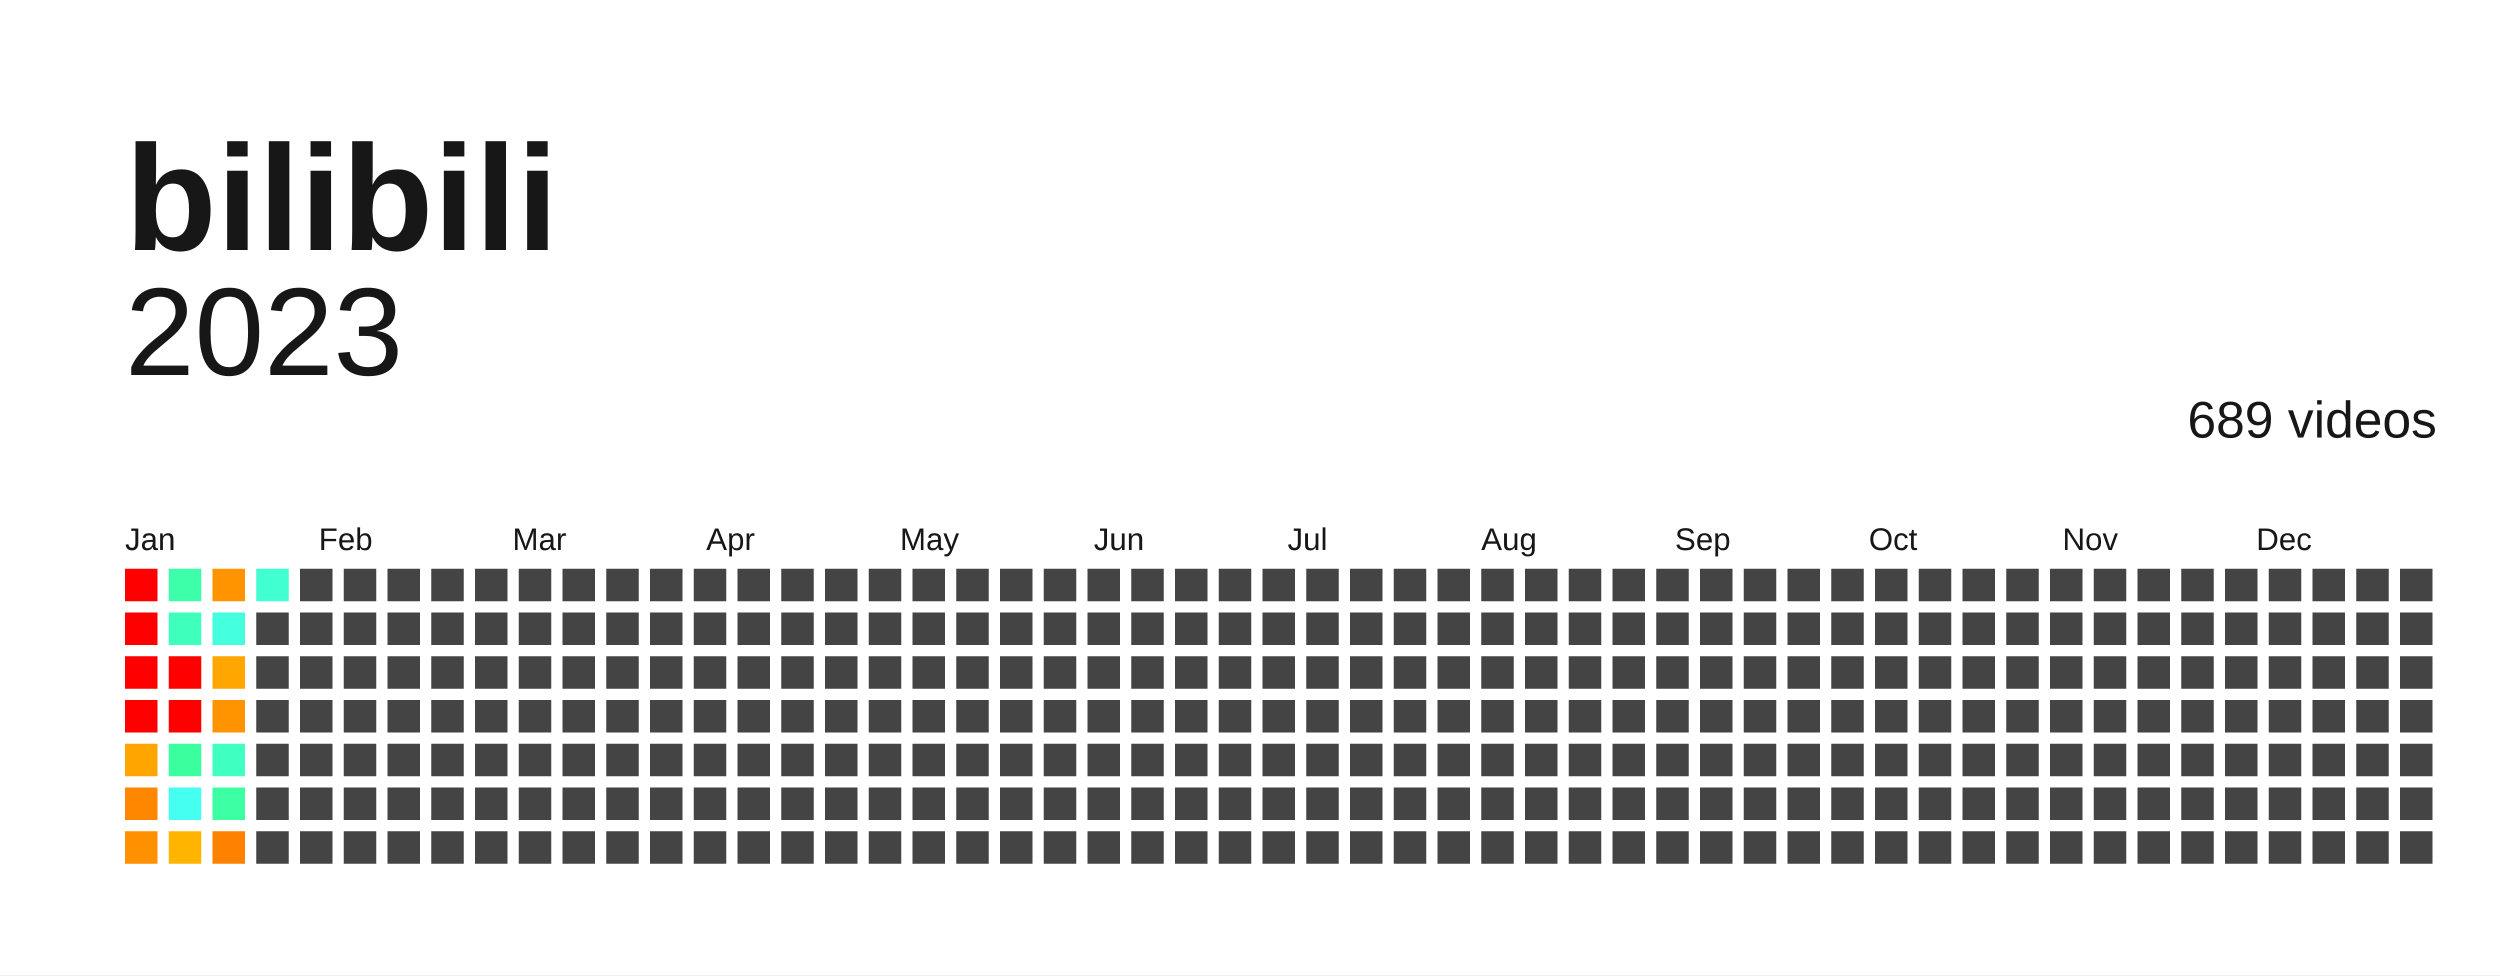
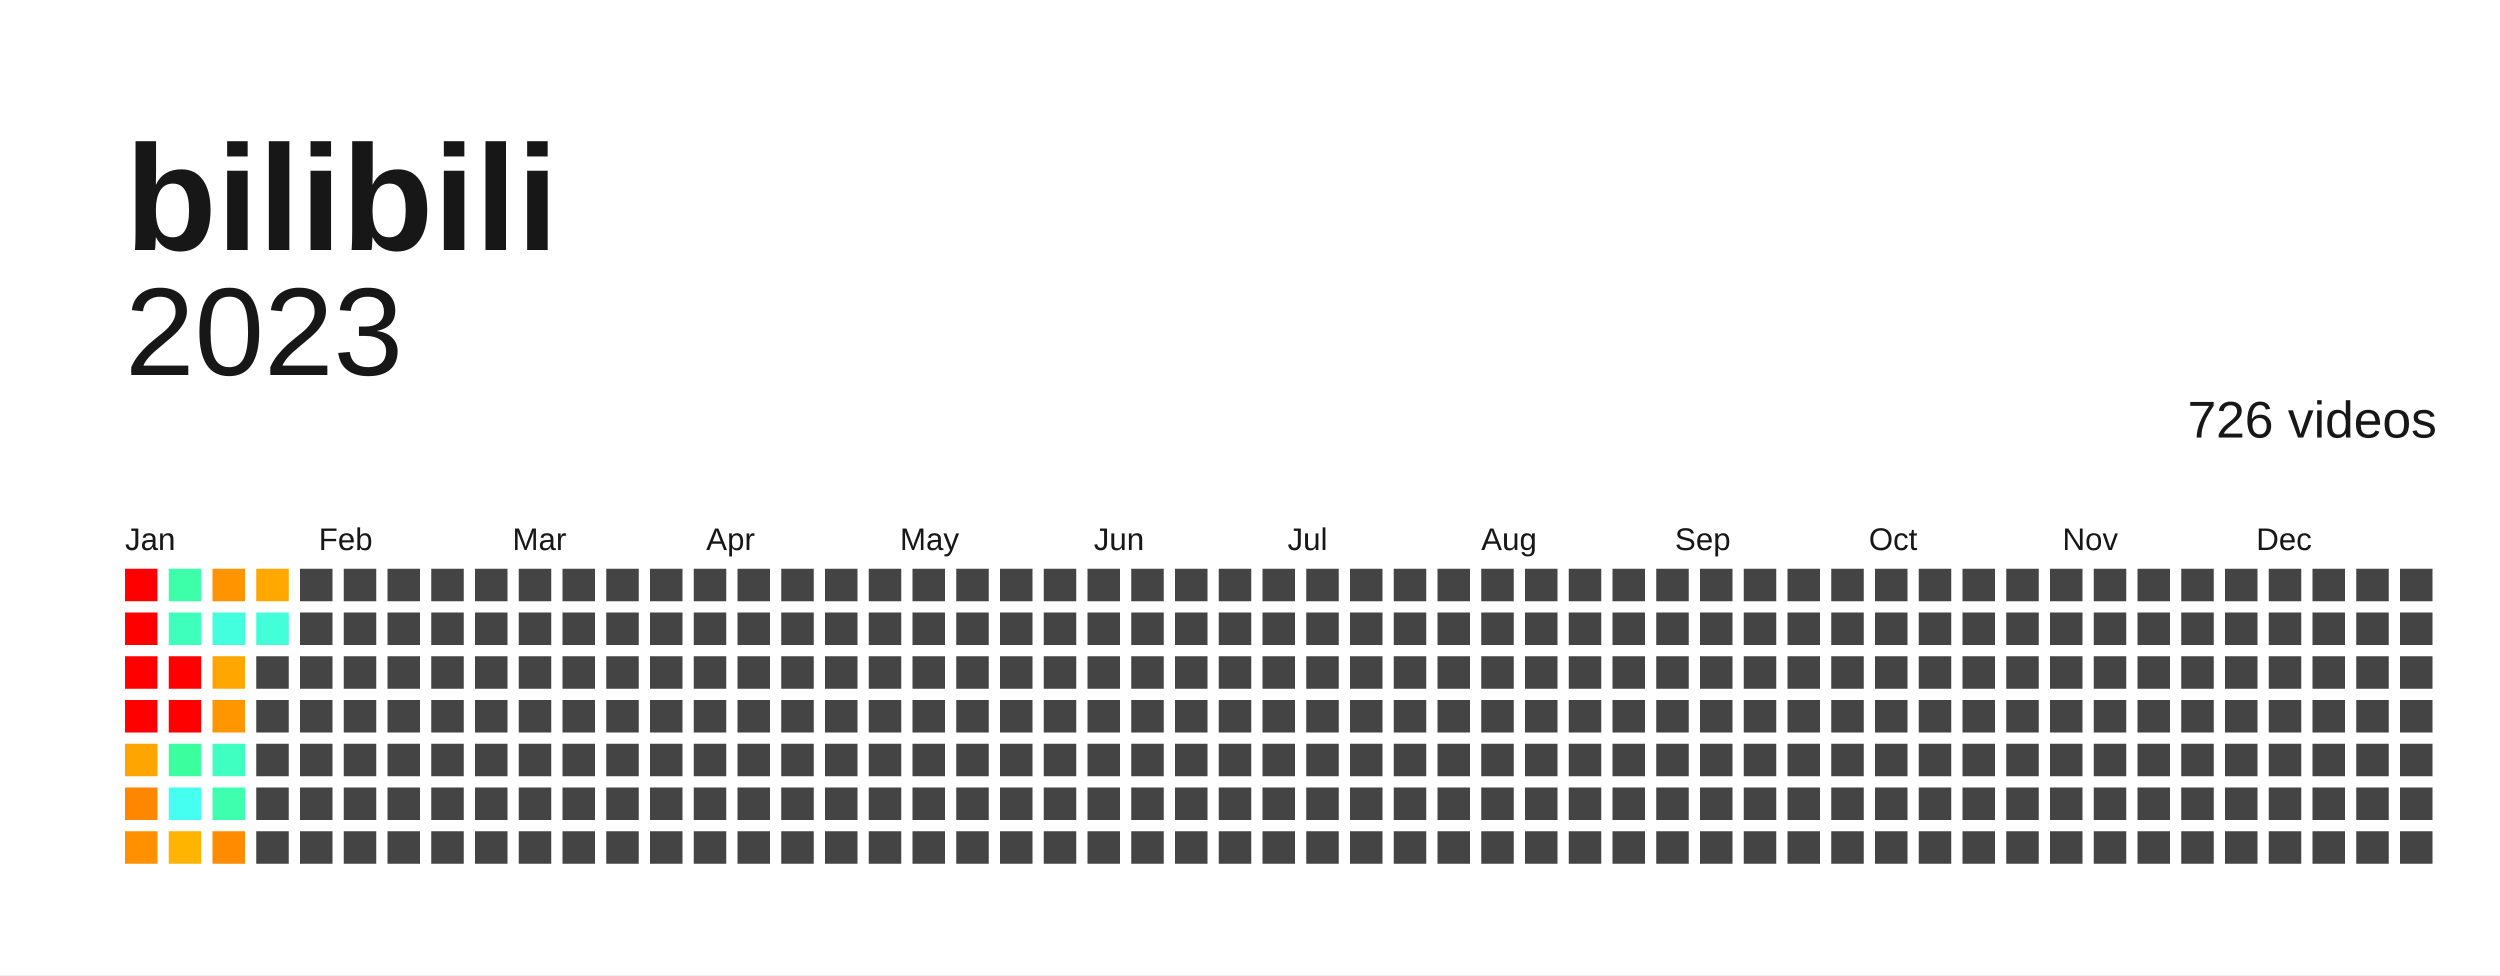
<svg xmlns="http://www.w3.org/2000/svg" baseProfile="full" height="78mm" version="1.1" viewBox="0,0,200,78" width="200mm">
  <defs />
  <rect fill="#FFFFFF" height="78" width="200" x="0" y="0" />
  <text fill="#171717" style="font-size:12px; font-family:Arial; font-weight:bold;" x="10" y="20">bilibili</text>
  <text alignment-baseline="hanging" fill="#171717" style="font-size:10.0px; font-family:Arial;" x="10" y="30">2023</text>
-   <text alignment-baseline="hanging" fill="#171717" style="font-size:4.125px; font-family:Arial;" x="175" y="35">689 videos</text>
+   <text alignment-baseline="hanging" fill="#171717" style="font-size:4.125px; font-family:Arial;" x="175" y="35">726 videos</text>
  <text fill="#171717" style="font-size:2.5px; font-family:Arial" x="10.0" y="44">Jan</text>
  <text fill="#171717" style="font-size:2.5px; font-family:Arial" x="25.5" y="44">Feb</text>
  <text fill="#171717" style="font-size:2.5px; font-family:Arial" x="41.0" y="44">Mar</text>
  <text fill="#171717" style="font-size:2.5px; font-family:Arial" x="56.5" y="44">Apr</text>
  <text fill="#171717" style="font-size:2.5px; font-family:Arial" x="72.0" y="44">May</text>
  <text fill="#171717" style="font-size:2.5px; font-family:Arial" x="87.5" y="44">Jun</text>
  <text fill="#171717" style="font-size:2.5px; font-family:Arial" x="103.0" y="44">Jul</text>
  <text fill="#171717" style="font-size:2.5px; font-family:Arial" x="118.5" y="44">Aug</text>
  <text fill="#171717" style="font-size:2.5px; font-family:Arial" x="134.0" y="44">Sep</text>
  <text fill="#171717" style="font-size:2.5px; font-family:Arial" x="149.5" y="44">Oct</text>
  <text fill="#171717" style="font-size:2.5px; font-family:Arial" x="165.0" y="44">Nov</text>
  <text fill="#171717" style="font-size:2.5px; font-family:Arial" x="180.5" y="44">Dec</text>
  <rect fill="red" height="2.6" width="2.6" x="10.0" y="45.5" />
  <rect fill="red" height="2.6" width="2.6" x="10.0" y="49.0" />
  <rect fill="red" height="2.6" width="2.6" x="10.0" y="52.5" />
  <rect fill="red" height="2.6" width="2.6" x="10.0" y="56.0" />
  <rect fill="#ffa500" height="2.6" width="2.6" x="10.0" y="59.5" />
  <rect fill="#ff8700" height="2.6" width="2.6" x="10.0" y="63.0" />
  <rect fill="#ff9000" height="2.6" width="2.6" x="10.0" y="66.5" />
  <rect fill="#3dffa9" height="2.6" width="2.6" x="13.5" y="45.5" />
  <rect fill="#3fffbd" height="2.6" width="2.6" x="13.5" y="49.0" />
  <rect fill="red" height="2.6" width="2.6" x="13.5" y="52.5" />
  <rect fill="red" height="2.6" width="2.6" x="13.5" y="56.0" />
  <rect fill="#3bff9f" height="2.6" width="2.6" x="13.5" y="59.5" />
  <rect fill="#45fff0" height="2.6" width="2.6" x="13.5" y="63.0" />
  <rect fill="#ffb400" height="2.6" width="2.6" x="13.5" y="66.5" />
  <rect fill="#ff9400" height="2.6" width="2.6" x="17.0" y="45.5" />
  <rect fill="#43ffde" height="2.6" width="2.6" x="17.0" y="49.0" />
  <rect fill="#ffa700" height="2.6" width="2.6" x="17.0" y="52.5" />
-   <rect fill="#ff9400" height="2.6" width="2.6" x="17.0" y="56.0" />
+   <rect fill="#ff9600" height="2.6" width="2.6" x="17.0" y="56.0" />
  <rect fill="#3fffc1" height="2.6" width="2.6" x="17.0" y="59.5" />
-   <rect fill="#3cffa4" height="2.6" width="2.6" x="17.0" y="63.0" />
-   <rect fill="#ff8100" height="2.6" width="2.6" x="17.0" y="66.5" />
-   <rect fill="#41ffd0" height="2.6" width="2.6" x="20.5" y="45.5" />
-   <rect fill="#444444" height="2.6" width="2.6" x="20.5" y="49.0" />
+   <rect fill="#3dffae" height="2.6" width="2.6" x="17.0" y="63.0" />
+   <rect fill="#ff8b00" height="2.6" width="2.6" x="17.0" y="66.5" />
+   <rect fill="#ffa900" height="2.6" width="2.6" x="20.5" y="45.5" />
+   <rect fill="#42ffd9" height="2.6" width="2.6" x="20.5" y="49.0" />
  <rect fill="#444444" height="2.6" width="2.6" x="20.5" y="52.5" />
  <rect fill="#444444" height="2.6" width="2.6" x="20.5" y="56.0" />
  <rect fill="#444444" height="2.6" width="2.6" x="20.5" y="59.5" />
  <rect fill="#444444" height="2.6" width="2.6" x="20.5" y="63.0" />
  <rect fill="#444444" height="2.6" width="2.6" x="20.5" y="66.5" />
  <rect fill="#444444" height="2.6" width="2.6" x="24.0" y="45.5" />
  <rect fill="#444444" height="2.6" width="2.6" x="24.0" y="49.0" />
  <rect fill="#444444" height="2.6" width="2.6" x="24.0" y="52.5" />
  <rect fill="#444444" height="2.6" width="2.6" x="24.0" y="56.0" />
  <rect fill="#444444" height="2.6" width="2.6" x="24.0" y="59.5" />
  <rect fill="#444444" height="2.6" width="2.6" x="24.0" y="63.0" />
  <rect fill="#444444" height="2.6" width="2.6" x="24.0" y="66.5" />
  <rect fill="#444444" height="2.6" width="2.6" x="27.5" y="45.5" />
  <rect fill="#444444" height="2.6" width="2.6" x="27.5" y="49.0" />
  <rect fill="#444444" height="2.6" width="2.6" x="27.5" y="52.5" />
  <rect fill="#444444" height="2.6" width="2.6" x="27.5" y="56.0" />
  <rect fill="#444444" height="2.6" width="2.6" x="27.5" y="59.5" />
  <rect fill="#444444" height="2.6" width="2.6" x="27.5" y="63.0" />
  <rect fill="#444444" height="2.6" width="2.6" x="27.5" y="66.5" />
  <rect fill="#444444" height="2.6" width="2.6" x="31.0" y="45.5" />
  <rect fill="#444444" height="2.6" width="2.6" x="31.0" y="49.0" />
  <rect fill="#444444" height="2.6" width="2.6" x="31.0" y="52.5" />
  <rect fill="#444444" height="2.6" width="2.6" x="31.0" y="56.0" />
  <rect fill="#444444" height="2.6" width="2.6" x="31.0" y="59.5" />
  <rect fill="#444444" height="2.6" width="2.6" x="31.0" y="63.0" />
  <rect fill="#444444" height="2.6" width="2.6" x="31.0" y="66.5" />
  <rect fill="#444444" height="2.6" width="2.6" x="34.5" y="45.5" />
  <rect fill="#444444" height="2.6" width="2.6" x="34.5" y="49.0" />
  <rect fill="#444444" height="2.6" width="2.6" x="34.5" y="52.5" />
  <rect fill="#444444" height="2.6" width="2.6" x="34.5" y="56.0" />
  <rect fill="#444444" height="2.6" width="2.6" x="34.5" y="59.5" />
  <rect fill="#444444" height="2.6" width="2.6" x="34.5" y="63.0" />
  <rect fill="#444444" height="2.6" width="2.6" x="34.5" y="66.5" />
  <rect fill="#444444" height="2.6" width="2.6" x="38.0" y="45.5" />
  <rect fill="#444444" height="2.6" width="2.6" x="38.0" y="49.0" />
  <rect fill="#444444" height="2.6" width="2.6" x="38.0" y="52.5" />
  <rect fill="#444444" height="2.6" width="2.6" x="38.0" y="56.0" />
  <rect fill="#444444" height="2.6" width="2.6" x="38.0" y="59.5" />
  <rect fill="#444444" height="2.6" width="2.6" x="38.0" y="63.0" />
  <rect fill="#444444" height="2.6" width="2.6" x="38.0" y="66.5" />
  <rect fill="#444444" height="2.6" width="2.6" x="41.5" y="45.5" />
  <rect fill="#444444" height="2.6" width="2.6" x="41.5" y="49.0" />
  <rect fill="#444444" height="2.6" width="2.6" x="41.5" y="52.5" />
  <rect fill="#444444" height="2.6" width="2.6" x="41.5" y="56.0" />
  <rect fill="#444444" height="2.6" width="2.6" x="41.5" y="59.5" />
  <rect fill="#444444" height="2.6" width="2.6" x="41.5" y="63.0" />
  <rect fill="#444444" height="2.6" width="2.6" x="41.5" y="66.5" />
  <rect fill="#444444" height="2.6" width="2.6" x="45.0" y="45.5" />
  <rect fill="#444444" height="2.6" width="2.6" x="45.0" y="49.0" />
  <rect fill="#444444" height="2.6" width="2.6" x="45.0" y="52.5" />
  <rect fill="#444444" height="2.6" width="2.6" x="45.0" y="56.0" />
  <rect fill="#444444" height="2.6" width="2.6" x="45.0" y="59.5" />
  <rect fill="#444444" height="2.6" width="2.6" x="45.0" y="63.0" />
  <rect fill="#444444" height="2.6" width="2.6" x="45.0" y="66.5" />
  <rect fill="#444444" height="2.6" width="2.6" x="48.5" y="45.5" />
  <rect fill="#444444" height="2.6" width="2.6" x="48.5" y="49.0" />
  <rect fill="#444444" height="2.6" width="2.6" x="48.5" y="52.5" />
  <rect fill="#444444" height="2.6" width="2.6" x="48.5" y="56.0" />
  <rect fill="#444444" height="2.6" width="2.6" x="48.5" y="59.5" />
  <rect fill="#444444" height="2.6" width="2.6" x="48.5" y="63.0" />
  <rect fill="#444444" height="2.6" width="2.6" x="48.5" y="66.5" />
  <rect fill="#444444" height="2.6" width="2.6" x="52.0" y="45.5" />
  <rect fill="#444444" height="2.6" width="2.6" x="52.0" y="49.0" />
  <rect fill="#444444" height="2.6" width="2.6" x="52.0" y="52.5" />
  <rect fill="#444444" height="2.6" width="2.6" x="52.0" y="56.0" />
  <rect fill="#444444" height="2.6" width="2.6" x="52.0" y="59.5" />
  <rect fill="#444444" height="2.6" width="2.6" x="52.0" y="63.0" />
  <rect fill="#444444" height="2.6" width="2.6" x="52.0" y="66.5" />
  <rect fill="#444444" height="2.6" width="2.6" x="55.5" y="45.5" />
  <rect fill="#444444" height="2.6" width="2.6" x="55.5" y="49.0" />
  <rect fill="#444444" height="2.6" width="2.6" x="55.5" y="52.5" />
  <rect fill="#444444" height="2.6" width="2.6" x="55.5" y="56.0" />
  <rect fill="#444444" height="2.6" width="2.6" x="55.5" y="59.5" />
  <rect fill="#444444" height="2.6" width="2.6" x="55.5" y="63.0" />
  <rect fill="#444444" height="2.6" width="2.6" x="55.5" y="66.5" />
  <rect fill="#444444" height="2.6" width="2.6" x="59.0" y="45.5" />
  <rect fill="#444444" height="2.6" width="2.6" x="59.0" y="49.0" />
  <rect fill="#444444" height="2.6" width="2.6" x="59.0" y="52.5" />
  <rect fill="#444444" height="2.6" width="2.6" x="59.0" y="56.0" />
  <rect fill="#444444" height="2.6" width="2.6" x="59.0" y="59.5" />
  <rect fill="#444444" height="2.6" width="2.6" x="59.0" y="63.0" />
  <rect fill="#444444" height="2.6" width="2.6" x="59.0" y="66.5" />
  <rect fill="#444444" height="2.6" width="2.6" x="62.5" y="45.5" />
  <rect fill="#444444" height="2.6" width="2.6" x="62.5" y="49.0" />
  <rect fill="#444444" height="2.6" width="2.6" x="62.5" y="52.5" />
  <rect fill="#444444" height="2.6" width="2.6" x="62.5" y="56.0" />
  <rect fill="#444444" height="2.6" width="2.6" x="62.5" y="59.5" />
  <rect fill="#444444" height="2.6" width="2.6" x="62.5" y="63.0" />
  <rect fill="#444444" height="2.6" width="2.6" x="62.5" y="66.5" />
  <rect fill="#444444" height="2.6" width="2.6" x="66.0" y="45.5" />
  <rect fill="#444444" height="2.6" width="2.6" x="66.0" y="49.0" />
  <rect fill="#444444" height="2.6" width="2.6" x="66.0" y="52.5" />
  <rect fill="#444444" height="2.6" width="2.6" x="66.0" y="56.0" />
  <rect fill="#444444" height="2.6" width="2.6" x="66.0" y="59.5" />
  <rect fill="#444444" height="2.6" width="2.6" x="66.0" y="63.0" />
  <rect fill="#444444" height="2.6" width="2.6" x="66.0" y="66.5" />
  <rect fill="#444444" height="2.6" width="2.6" x="69.5" y="45.5" />
  <rect fill="#444444" height="2.6" width="2.6" x="69.5" y="49.0" />
  <rect fill="#444444" height="2.6" width="2.6" x="69.5" y="52.5" />
  <rect fill="#444444" height="2.6" width="2.6" x="69.5" y="56.0" />
  <rect fill="#444444" height="2.6" width="2.6" x="69.5" y="59.5" />
  <rect fill="#444444" height="2.6" width="2.6" x="69.5" y="63.0" />
  <rect fill="#444444" height="2.6" width="2.6" x="69.5" y="66.5" />
  <rect fill="#444444" height="2.6" width="2.6" x="73.0" y="45.5" />
  <rect fill="#444444" height="2.6" width="2.6" x="73.0" y="49.0" />
  <rect fill="#444444" height="2.6" width="2.6" x="73.0" y="52.5" />
  <rect fill="#444444" height="2.6" width="2.6" x="73.0" y="56.0" />
  <rect fill="#444444" height="2.6" width="2.6" x="73.0" y="59.5" />
  <rect fill="#444444" height="2.6" width="2.6" x="73.0" y="63.0" />
  <rect fill="#444444" height="2.6" width="2.6" x="73.0" y="66.5" />
  <rect fill="#444444" height="2.6" width="2.6" x="76.5" y="45.5" />
  <rect fill="#444444" height="2.6" width="2.6" x="76.5" y="49.0" />
  <rect fill="#444444" height="2.6" width="2.6" x="76.5" y="52.5" />
  <rect fill="#444444" height="2.6" width="2.6" x="76.5" y="56.0" />
  <rect fill="#444444" height="2.6" width="2.6" x="76.5" y="59.5" />
  <rect fill="#444444" height="2.6" width="2.6" x="76.5" y="63.0" />
  <rect fill="#444444" height="2.6" width="2.6" x="76.5" y="66.5" />
  <rect fill="#444444" height="2.6" width="2.6" x="80.0" y="45.5" />
  <rect fill="#444444" height="2.6" width="2.6" x="80.0" y="49.0" />
  <rect fill="#444444" height="2.6" width="2.6" x="80.0" y="52.5" />
  <rect fill="#444444" height="2.6" width="2.6" x="80.0" y="56.0" />
  <rect fill="#444444" height="2.6" width="2.6" x="80.0" y="59.5" />
  <rect fill="#444444" height="2.6" width="2.6" x="80.0" y="63.0" />
  <rect fill="#444444" height="2.6" width="2.6" x="80.0" y="66.5" />
  <rect fill="#444444" height="2.6" width="2.6" x="83.5" y="45.5" />
  <rect fill="#444444" height="2.6" width="2.6" x="83.5" y="49.0" />
  <rect fill="#444444" height="2.6" width="2.6" x="83.5" y="52.5" />
  <rect fill="#444444" height="2.6" width="2.6" x="83.5" y="56.0" />
  <rect fill="#444444" height="2.6" width="2.6" x="83.5" y="59.5" />
  <rect fill="#444444" height="2.6" width="2.6" x="83.5" y="63.0" />
  <rect fill="#444444" height="2.6" width="2.6" x="83.5" y="66.5" />
  <rect fill="#444444" height="2.6" width="2.6" x="87.0" y="45.5" />
  <rect fill="#444444" height="2.6" width="2.6" x="87.0" y="49.0" />
  <rect fill="#444444" height="2.6" width="2.6" x="87.0" y="52.5" />
  <rect fill="#444444" height="2.6" width="2.6" x="87.0" y="56.0" />
  <rect fill="#444444" height="2.6" width="2.6" x="87.0" y="59.5" />
  <rect fill="#444444" height="2.6" width="2.6" x="87.0" y="63.0" />
  <rect fill="#444444" height="2.6" width="2.6" x="87.0" y="66.5" />
  <rect fill="#444444" height="2.6" width="2.6" x="90.5" y="45.5" />
  <rect fill="#444444" height="2.6" width="2.6" x="90.5" y="49.0" />
  <rect fill="#444444" height="2.6" width="2.6" x="90.5" y="52.5" />
  <rect fill="#444444" height="2.6" width="2.6" x="90.5" y="56.0" />
  <rect fill="#444444" height="2.6" width="2.6" x="90.5" y="59.5" />
  <rect fill="#444444" height="2.6" width="2.6" x="90.5" y="63.0" />
  <rect fill="#444444" height="2.6" width="2.6" x="90.5" y="66.5" />
  <rect fill="#444444" height="2.6" width="2.6" x="94.0" y="45.5" />
  <rect fill="#444444" height="2.6" width="2.6" x="94.0" y="49.0" />
  <rect fill="#444444" height="2.6" width="2.6" x="94.0" y="52.5" />
  <rect fill="#444444" height="2.6" width="2.6" x="94.0" y="56.0" />
  <rect fill="#444444" height="2.6" width="2.6" x="94.0" y="59.5" />
  <rect fill="#444444" height="2.6" width="2.6" x="94.0" y="63.0" />
  <rect fill="#444444" height="2.6" width="2.6" x="94.0" y="66.5" />
  <rect fill="#444444" height="2.6" width="2.6" x="97.5" y="45.5" />
  <rect fill="#444444" height="2.6" width="2.6" x="97.5" y="49.0" />
  <rect fill="#444444" height="2.6" width="2.6" x="97.5" y="52.5" />
  <rect fill="#444444" height="2.6" width="2.6" x="97.5" y="56.0" />
  <rect fill="#444444" height="2.6" width="2.6" x="97.5" y="59.5" />
  <rect fill="#444444" height="2.6" width="2.6" x="97.5" y="63.0" />
  <rect fill="#444444" height="2.6" width="2.6" x="97.5" y="66.5" />
  <rect fill="#444444" height="2.6" width="2.6" x="101.0" y="45.5" />
  <rect fill="#444444" height="2.6" width="2.6" x="101.0" y="49.0" />
  <rect fill="#444444" height="2.6" width="2.6" x="101.0" y="52.5" />
  <rect fill="#444444" height="2.6" width="2.6" x="101.0" y="56.0" />
  <rect fill="#444444" height="2.6" width="2.6" x="101.0" y="59.5" />
  <rect fill="#444444" height="2.6" width="2.6" x="101.0" y="63.0" />
  <rect fill="#444444" height="2.6" width="2.6" x="101.0" y="66.5" />
  <rect fill="#444444" height="2.6" width="2.6" x="104.5" y="45.5" />
  <rect fill="#444444" height="2.6" width="2.6" x="104.5" y="49.0" />
  <rect fill="#444444" height="2.6" width="2.6" x="104.5" y="52.5" />
  <rect fill="#444444" height="2.6" width="2.6" x="104.5" y="56.0" />
  <rect fill="#444444" height="2.6" width="2.6" x="104.5" y="59.5" />
  <rect fill="#444444" height="2.6" width="2.6" x="104.5" y="63.0" />
  <rect fill="#444444" height="2.6" width="2.6" x="104.5" y="66.5" />
  <rect fill="#444444" height="2.6" width="2.6" x="108.0" y="45.5" />
  <rect fill="#444444" height="2.6" width="2.6" x="108.0" y="49.0" />
  <rect fill="#444444" height="2.6" width="2.6" x="108.0" y="52.5" />
  <rect fill="#444444" height="2.6" width="2.6" x="108.0" y="56.0" />
  <rect fill="#444444" height="2.6" width="2.6" x="108.0" y="59.5" />
  <rect fill="#444444" height="2.6" width="2.6" x="108.0" y="63.0" />
  <rect fill="#444444" height="2.6" width="2.6" x="108.0" y="66.5" />
  <rect fill="#444444" height="2.6" width="2.6" x="111.5" y="45.5" />
  <rect fill="#444444" height="2.6" width="2.6" x="111.5" y="49.0" />
  <rect fill="#444444" height="2.6" width="2.6" x="111.5" y="52.5" />
  <rect fill="#444444" height="2.6" width="2.6" x="111.5" y="56.0" />
  <rect fill="#444444" height="2.6" width="2.6" x="111.5" y="59.5" />
  <rect fill="#444444" height="2.6" width="2.6" x="111.5" y="63.0" />
  <rect fill="#444444" height="2.6" width="2.6" x="111.5" y="66.5" />
  <rect fill="#444444" height="2.6" width="2.6" x="115.0" y="45.5" />
  <rect fill="#444444" height="2.6" width="2.6" x="115.0" y="49.0" />
  <rect fill="#444444" height="2.6" width="2.6" x="115.0" y="52.5" />
  <rect fill="#444444" height="2.6" width="2.6" x="115.0" y="56.0" />
  <rect fill="#444444" height="2.6" width="2.6" x="115.0" y="59.5" />
  <rect fill="#444444" height="2.6" width="2.6" x="115.0" y="63.0" />
  <rect fill="#444444" height="2.6" width="2.6" x="115.0" y="66.5" />
  <rect fill="#444444" height="2.6" width="2.6" x="118.5" y="45.5" />
  <rect fill="#444444" height="2.6" width="2.6" x="118.5" y="49.0" />
  <rect fill="#444444" height="2.6" width="2.6" x="118.5" y="52.5" />
  <rect fill="#444444" height="2.6" width="2.6" x="118.5" y="56.0" />
  <rect fill="#444444" height="2.6" width="2.6" x="118.5" y="59.5" />
  <rect fill="#444444" height="2.6" width="2.6" x="118.5" y="63.0" />
  <rect fill="#444444" height="2.6" width="2.6" x="118.5" y="66.5" />
  <rect fill="#444444" height="2.6" width="2.6" x="122.0" y="45.5" />
  <rect fill="#444444" height="2.6" width="2.6" x="122.0" y="49.0" />
  <rect fill="#444444" height="2.6" width="2.6" x="122.0" y="52.5" />
  <rect fill="#444444" height="2.6" width="2.6" x="122.0" y="56.0" />
  <rect fill="#444444" height="2.6" width="2.6" x="122.0" y="59.5" />
  <rect fill="#444444" height="2.6" width="2.6" x="122.0" y="63.0" />
  <rect fill="#444444" height="2.6" width="2.6" x="122.0" y="66.5" />
  <rect fill="#444444" height="2.6" width="2.6" x="125.5" y="45.5" />
  <rect fill="#444444" height="2.6" width="2.6" x="125.5" y="49.0" />
  <rect fill="#444444" height="2.6" width="2.6" x="125.5" y="52.5" />
  <rect fill="#444444" height="2.6" width="2.6" x="125.5" y="56.0" />
  <rect fill="#444444" height="2.6" width="2.6" x="125.5" y="59.5" />
  <rect fill="#444444" height="2.6" width="2.6" x="125.5" y="63.0" />
  <rect fill="#444444" height="2.6" width="2.6" x="125.5" y="66.5" />
  <rect fill="#444444" height="2.6" width="2.6" x="129.0" y="45.5" />
  <rect fill="#444444" height="2.6" width="2.6" x="129.0" y="49.0" />
  <rect fill="#444444" height="2.6" width="2.6" x="129.0" y="52.5" />
  <rect fill="#444444" height="2.6" width="2.6" x="129.0" y="56.0" />
  <rect fill="#444444" height="2.6" width="2.6" x="129.0" y="59.5" />
  <rect fill="#444444" height="2.6" width="2.6" x="129.0" y="63.0" />
  <rect fill="#444444" height="2.6" width="2.6" x="129.0" y="66.5" />
  <rect fill="#444444" height="2.6" width="2.6" x="132.5" y="45.5" />
  <rect fill="#444444" height="2.6" width="2.6" x="132.5" y="49.0" />
  <rect fill="#444444" height="2.6" width="2.6" x="132.5" y="52.5" />
  <rect fill="#444444" height="2.6" width="2.6" x="132.5" y="56.0" />
  <rect fill="#444444" height="2.6" width="2.6" x="132.5" y="59.5" />
  <rect fill="#444444" height="2.6" width="2.6" x="132.5" y="63.0" />
  <rect fill="#444444" height="2.6" width="2.6" x="132.5" y="66.5" />
  <rect fill="#444444" height="2.6" width="2.6" x="136.0" y="45.5" />
  <rect fill="#444444" height="2.6" width="2.6" x="136.0" y="49.0" />
  <rect fill="#444444" height="2.6" width="2.6" x="136.0" y="52.5" />
  <rect fill="#444444" height="2.6" width="2.6" x="136.0" y="56.0" />
  <rect fill="#444444" height="2.6" width="2.6" x="136.0" y="59.5" />
  <rect fill="#444444" height="2.6" width="2.6" x="136.0" y="63.0" />
  <rect fill="#444444" height="2.6" width="2.6" x="136.0" y="66.5" />
  <rect fill="#444444" height="2.6" width="2.6" x="139.5" y="45.5" />
  <rect fill="#444444" height="2.6" width="2.6" x="139.5" y="49.0" />
  <rect fill="#444444" height="2.6" width="2.6" x="139.5" y="52.5" />
  <rect fill="#444444" height="2.6" width="2.6" x="139.5" y="56.0" />
  <rect fill="#444444" height="2.6" width="2.6" x="139.5" y="59.5" />
  <rect fill="#444444" height="2.6" width="2.6" x="139.5" y="63.0" />
  <rect fill="#444444" height="2.6" width="2.6" x="139.5" y="66.5" />
  <rect fill="#444444" height="2.6" width="2.6" x="143.0" y="45.5" />
  <rect fill="#444444" height="2.6" width="2.6" x="143.0" y="49.0" />
  <rect fill="#444444" height="2.6" width="2.6" x="143.0" y="52.5" />
  <rect fill="#444444" height="2.6" width="2.6" x="143.0" y="56.0" />
  <rect fill="#444444" height="2.6" width="2.6" x="143.0" y="59.5" />
  <rect fill="#444444" height="2.6" width="2.6" x="143.0" y="63.0" />
  <rect fill="#444444" height="2.6" width="2.6" x="143.0" y="66.5" />
  <rect fill="#444444" height="2.6" width="2.6" x="146.5" y="45.5" />
  <rect fill="#444444" height="2.6" width="2.6" x="146.5" y="49.0" />
  <rect fill="#444444" height="2.6" width="2.6" x="146.5" y="52.5" />
  <rect fill="#444444" height="2.6" width="2.6" x="146.5" y="56.0" />
  <rect fill="#444444" height="2.6" width="2.6" x="146.5" y="59.5" />
  <rect fill="#444444" height="2.6" width="2.6" x="146.5" y="63.0" />
  <rect fill="#444444" height="2.6" width="2.6" x="146.5" y="66.5" />
  <rect fill="#444444" height="2.6" width="2.6" x="150.0" y="45.5" />
  <rect fill="#444444" height="2.6" width="2.6" x="150.0" y="49.0" />
  <rect fill="#444444" height="2.6" width="2.6" x="150.0" y="52.5" />
  <rect fill="#444444" height="2.6" width="2.6" x="150.0" y="56.0" />
  <rect fill="#444444" height="2.6" width="2.6" x="150.0" y="59.5" />
  <rect fill="#444444" height="2.6" width="2.6" x="150.0" y="63.0" />
  <rect fill="#444444" height="2.6" width="2.6" x="150.0" y="66.5" />
  <rect fill="#444444" height="2.6" width="2.6" x="153.5" y="45.5" />
  <rect fill="#444444" height="2.6" width="2.6" x="153.5" y="49.0" />
  <rect fill="#444444" height="2.6" width="2.6" x="153.5" y="52.5" />
  <rect fill="#444444" height="2.6" width="2.6" x="153.5" y="56.0" />
  <rect fill="#444444" height="2.6" width="2.6" x="153.5" y="59.5" />
  <rect fill="#444444" height="2.6" width="2.6" x="153.5" y="63.0" />
  <rect fill="#444444" height="2.6" width="2.6" x="153.5" y="66.5" />
  <rect fill="#444444" height="2.6" width="2.6" x="157.0" y="45.5" />
  <rect fill="#444444" height="2.6" width="2.6" x="157.0" y="49.0" />
  <rect fill="#444444" height="2.6" width="2.6" x="157.0" y="52.5" />
  <rect fill="#444444" height="2.6" width="2.6" x="157.0" y="56.0" />
  <rect fill="#444444" height="2.6" width="2.6" x="157.0" y="59.5" />
  <rect fill="#444444" height="2.6" width="2.6" x="157.0" y="63.0" />
  <rect fill="#444444" height="2.6" width="2.6" x="157.0" y="66.5" />
  <rect fill="#444444" height="2.6" width="2.6" x="160.5" y="45.5" />
  <rect fill="#444444" height="2.6" width="2.6" x="160.5" y="49.0" />
  <rect fill="#444444" height="2.6" width="2.6" x="160.5" y="52.5" />
  <rect fill="#444444" height="2.6" width="2.6" x="160.5" y="56.0" />
  <rect fill="#444444" height="2.6" width="2.6" x="160.5" y="59.5" />
  <rect fill="#444444" height="2.6" width="2.6" x="160.5" y="63.0" />
  <rect fill="#444444" height="2.6" width="2.6" x="160.5" y="66.5" />
  <rect fill="#444444" height="2.6" width="2.6" x="164.0" y="45.5" />
  <rect fill="#444444" height="2.6" width="2.6" x="164.0" y="49.0" />
  <rect fill="#444444" height="2.6" width="2.6" x="164.0" y="52.5" />
  <rect fill="#444444" height="2.6" width="2.6" x="164.0" y="56.0" />
  <rect fill="#444444" height="2.6" width="2.6" x="164.0" y="59.5" />
  <rect fill="#444444" height="2.6" width="2.6" x="164.0" y="63.0" />
  <rect fill="#444444" height="2.6" width="2.6" x="164.0" y="66.5" />
  <rect fill="#444444" height="2.6" width="2.6" x="167.5" y="45.5" />
  <rect fill="#444444" height="2.6" width="2.6" x="167.5" y="49.0" />
  <rect fill="#444444" height="2.6" width="2.6" x="167.5" y="52.5" />
  <rect fill="#444444" height="2.6" width="2.6" x="167.5" y="56.0" />
  <rect fill="#444444" height="2.6" width="2.6" x="167.5" y="59.5" />
  <rect fill="#444444" height="2.6" width="2.6" x="167.5" y="63.0" />
  <rect fill="#444444" height="2.6" width="2.6" x="167.5" y="66.5" />
  <rect fill="#444444" height="2.6" width="2.6" x="171.0" y="45.5" />
  <rect fill="#444444" height="2.6" width="2.6" x="171.0" y="49.0" />
  <rect fill="#444444" height="2.6" width="2.6" x="171.0" y="52.5" />
  <rect fill="#444444" height="2.6" width="2.6" x="171.0" y="56.0" />
  <rect fill="#444444" height="2.6" width="2.6" x="171.0" y="59.5" />
  <rect fill="#444444" height="2.6" width="2.6" x="171.0" y="63.0" />
  <rect fill="#444444" height="2.6" width="2.6" x="171.0" y="66.5" />
  <rect fill="#444444" height="2.6" width="2.6" x="174.5" y="45.5" />
  <rect fill="#444444" height="2.6" width="2.6" x="174.5" y="49.0" />
  <rect fill="#444444" height="2.6" width="2.6" x="174.5" y="52.5" />
  <rect fill="#444444" height="2.6" width="2.6" x="174.5" y="56.0" />
  <rect fill="#444444" height="2.6" width="2.6" x="174.5" y="59.5" />
  <rect fill="#444444" height="2.6" width="2.6" x="174.5" y="63.0" />
  <rect fill="#444444" height="2.6" width="2.6" x="174.5" y="66.5" />
  <rect fill="#444444" height="2.6" width="2.6" x="178.0" y="45.5" />
  <rect fill="#444444" height="2.6" width="2.6" x="178.0" y="49.0" />
  <rect fill="#444444" height="2.6" width="2.6" x="178.0" y="52.5" />
  <rect fill="#444444" height="2.6" width="2.6" x="178.0" y="56.0" />
  <rect fill="#444444" height="2.6" width="2.6" x="178.0" y="59.5" />
  <rect fill="#444444" height="2.6" width="2.6" x="178.0" y="63.0" />
  <rect fill="#444444" height="2.6" width="2.6" x="178.0" y="66.5" />
  <rect fill="#444444" height="2.6" width="2.6" x="181.5" y="45.5" />
  <rect fill="#444444" height="2.6" width="2.6" x="181.5" y="49.0" />
  <rect fill="#444444" height="2.6" width="2.6" x="181.5" y="52.5" />
  <rect fill="#444444" height="2.6" width="2.6" x="181.5" y="56.0" />
  <rect fill="#444444" height="2.6" width="2.6" x="181.5" y="59.5" />
  <rect fill="#444444" height="2.6" width="2.6" x="181.5" y="63.0" />
  <rect fill="#444444" height="2.6" width="2.6" x="181.5" y="66.5" />
  <rect fill="#444444" height="2.6" width="2.6" x="185.0" y="45.5" />
  <rect fill="#444444" height="2.6" width="2.6" x="185.0" y="49.0" />
  <rect fill="#444444" height="2.6" width="2.6" x="185.0" y="52.5" />
  <rect fill="#444444" height="2.6" width="2.6" x="185.0" y="56.0" />
  <rect fill="#444444" height="2.6" width="2.6" x="185.0" y="59.5" />
  <rect fill="#444444" height="2.6" width="2.6" x="185.0" y="63.0" />
  <rect fill="#444444" height="2.6" width="2.6" x="185.0" y="66.5" />
  <rect fill="#444444" height="2.6" width="2.6" x="188.5" y="45.5" />
  <rect fill="#444444" height="2.6" width="2.6" x="188.5" y="49.0" />
  <rect fill="#444444" height="2.6" width="2.6" x="188.5" y="52.5" />
  <rect fill="#444444" height="2.6" width="2.6" x="188.5" y="56.0" />
  <rect fill="#444444" height="2.6" width="2.6" x="188.5" y="59.5" />
  <rect fill="#444444" height="2.6" width="2.6" x="188.5" y="63.0" />
  <rect fill="#444444" height="2.6" width="2.6" x="188.5" y="66.5" />
  <rect fill="#444444" height="2.6" width="2.6" x="192.0" y="45.5" />
  <rect fill="#444444" height="2.6" width="2.6" x="192.0" y="49.0" />
  <rect fill="#444444" height="2.6" width="2.6" x="192.0" y="52.5" />
  <rect fill="#444444" height="2.6" width="2.6" x="192.0" y="56.0" />
  <rect fill="#444444" height="2.6" width="2.6" x="192.0" y="59.5" />
  <rect fill="#444444" height="2.6" width="2.6" x="192.0" y="63.0" />
  <rect fill="#444444" height="2.6" width="2.6" x="192.0" y="66.5" />
</svg>
